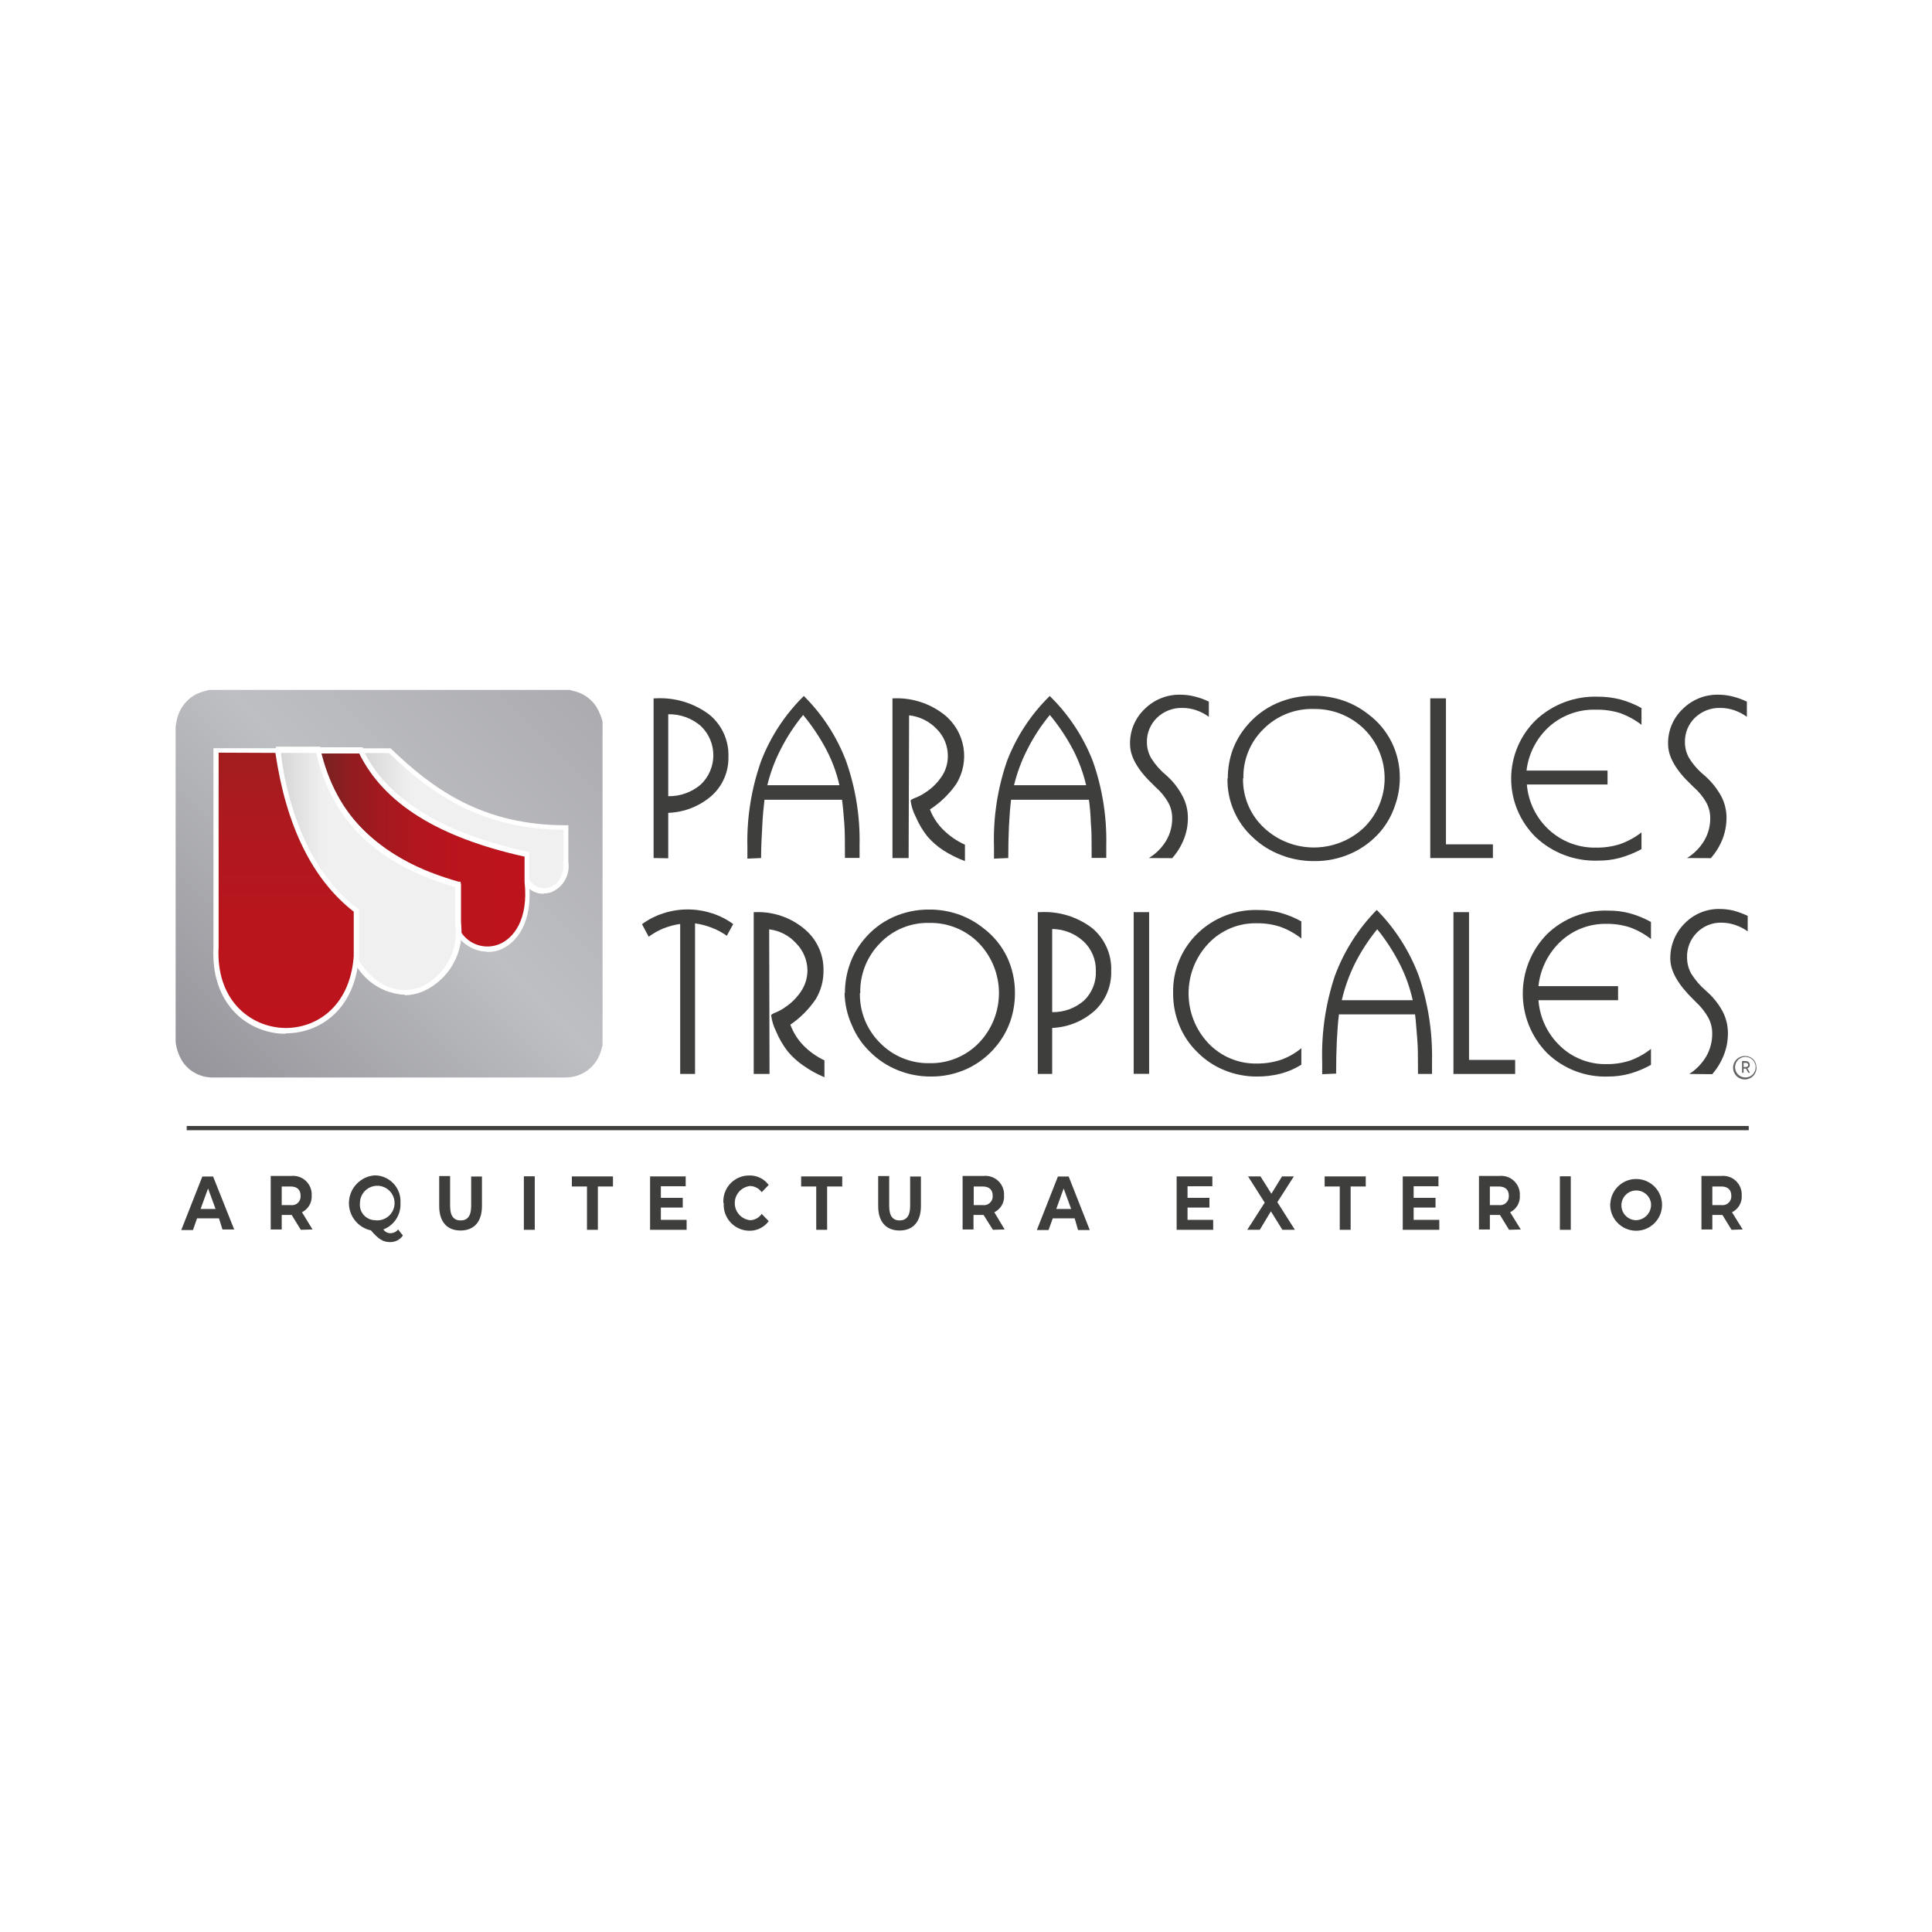
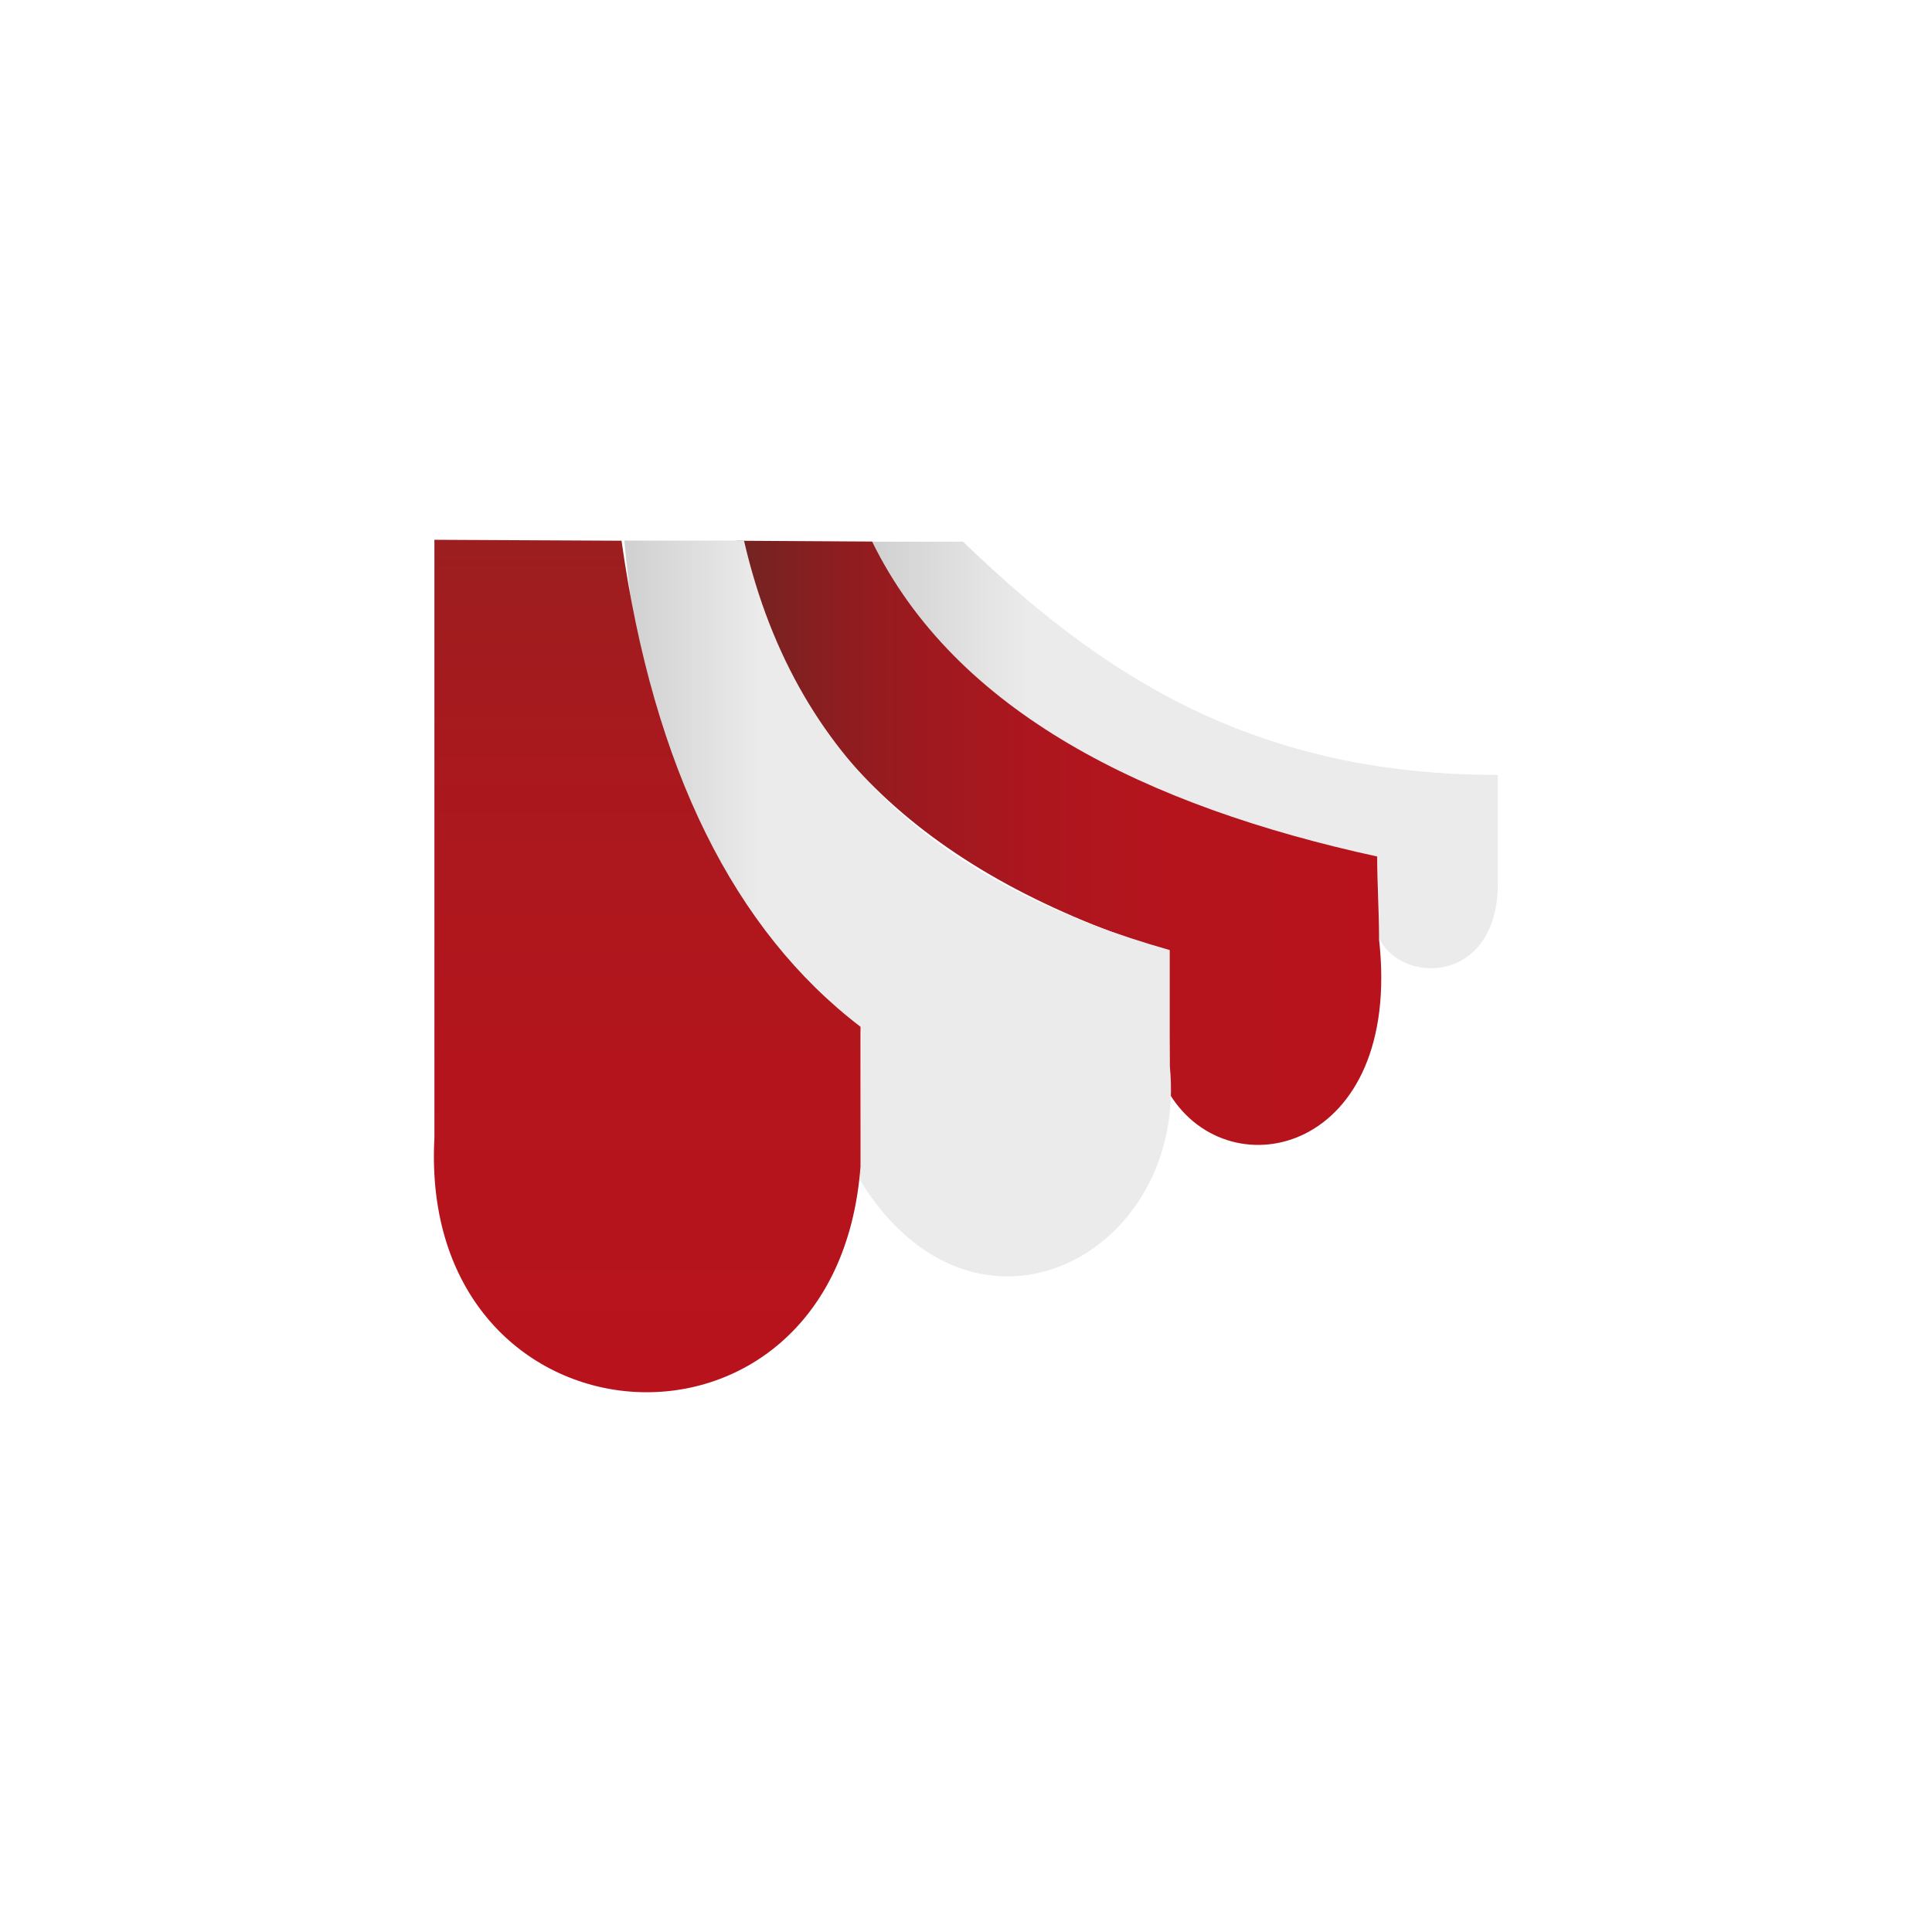
<svg xmlns="http://www.w3.org/2000/svg" xmlns:xlink="http://www.w3.org/1999/xlink" viewBox="0 0 165 165">
  <defs>
-     <style>.cls-1,.cls-2,.cls-5{fill:none;}.cls-2{clip-rule:evenodd;}.cls-3{fill:#fff;}.cls-4{fill:#3e3e3d;}.cls-5{stroke:#3e3e3d;stroke-miterlimit:22.93;stroke-width:0.07px;}.cls-6{fill:#616161;}.cls-7{clip-path:url(#clip-path);}.cls-8{fill:url(#Degradado_sin_nombre_3);}.cls-9{clip-path:url(#clip-path-2);}.cls-10{fill:url(#Degradado_sin_nombre_6);}.cls-11{clip-path:url(#clip-path-3);}.cls-12{fill:url(#Degradado_sin_nombre_5);}.cls-13{clip-path:url(#clip-path-4);}.cls-14{fill:url(#Degradado_sin_nombre_6-2);}.cls-15{clip-path:url(#clip-path-5);}.cls-16{fill:url(#Degradado_sin_nombre_7);}</style>
+     <style>.cls-1{fill:none;clip-rule:evenodd;}.cls-2{fill:#fff;}.cls-3{clip-path:url(#clip-path);}.cls-4{fill:url(#Degradado_sin_nombre_6);}.cls-5{clip-path:url(#clip-path-2);}.cls-6{fill:url(#Degradado_sin_nombre_5);}.cls-7{clip-path:url(#clip-path-3);}.cls-8{fill:url(#Degradado_sin_nombre_6-2);}.cls-9{clip-path:url(#clip-path-4);}.cls-10{fill:url(#Degradado_sin_nombre_7);}</style>
    <clipPath id="clip-path">
-       <path id="SVGID" class="cls-1" d="M15,89V62a2.3,2.3,0,0,0,.06-.28,3.24,3.24,0,0,1,1.73-2.45,5.37,5.37,0,0,1,1.16-.36H48.56c.12,0,.24.07.37.09a3.14,3.14,0,0,1,2,1.36,5.12,5.12,0,0,1,.55,1.32V89.18c-.06.22-.11.46-.19.68a3.12,3.12,0,0,1-3,2.16H18a3.1,3.1,0,0,1-2.29-1.18A3.93,3.93,0,0,1,15,89" />
+       <path id="SVGID" class="cls-1" d="M74.39,46.26l7.85,0c11.37,10.93,24.31,19.94,45.68,19.92v9c.18,8.72-8,9.08-10.13,5,0-1.89-.13-5.08-.13-6.95C97,68.71,81.41,60.36,74.39,46.26" />
    </clipPath>
-     <linearGradient id="Degradado_sin_nombre_3" x1="15.83" y1="92.86" x2="50.61" y2="58.07" gradientUnits="userSpaceOnUse">
-       <stop offset="0" stop-color="#96969c" />
-       <stop offset="0.04" stop-color="#96969c" />
-       <stop offset="0.54" stop-color="#bebfc3" />
-       <stop offset="1" stop-color="#aaaaaf" />
+     <linearGradient id="Degradado_sin_nombre_6" x1="74.39" y1="65.19" x2="127.93" y2="65.19" gradientUnits="userSpaceOnUse">
+       <stop offset="0" stop-color="#d0d0d0" />
+       <stop offset="0.25" stop-color="#ecebeb" />
+       <stop offset="0.99" stop-color="#ecebeb" />
+       <stop offset="1" stop-color="#ecebeb" />
    </linearGradient>
    <clipPath id="clip-path-2">
-       <path id="SVGID-2" data-name="SVGID" class="cls-2" d="M30.73,64.1l2.58,0c3.75,3.6,8,6.57,15,6.57V73.6c.06,2.87-2.62,3-3.33,1.65,0-.62,0-1.67,0-2.28C38.17,71.5,33,68.74,30.73,64.1" />
+       <path id="SVGID-2" data-name="SVGID" class="cls-1" d="M62.91,46.18l11.57.07c7.13,14.55,23.38,22.59,43.14,26.9,0,2.31.16,4.81.16,7.11,2,18.09-12.71,21.58-17.88,13.19,0-4.09-.11-8.08-.11-12.18C79.28,74.78,67.4,63.76,62.91,46.18" />
    </clipPath>
-     <linearGradient id="Degradado_sin_nombre_6" x1="30.73" y1="70.34" x2="48.36" y2="70.34" gradientUnits="userSpaceOnUse">
-       <stop offset="0" stop-color="#d5d5d5" />
-       <stop offset="0.25" stop-color="#f1f0f0" />
-       <stop offset="0.99" stop-color="#f1f0f0" />
-       <stop offset="1" stop-color="#f1f0f0" />
+     <linearGradient id="Degradado_sin_nombre_5" x1="62.91" y1="74.01" x2="117.96" y2="74.01" gradientUnits="userSpaceOnUse">
+       <stop offset="0" stop-color="#712422" />
+       <stop offset="0.13" stop-color="#891e20" />
+       <stop offset="0.29" stop-color="#9e191f" />
+       <stop offset="0.46" stop-color="#ad161e" />
+       <stop offset="0.67" stop-color="#b5141d" />
+       <stop offset="1" stop-color="#b8131d" />
    </linearGradient>
    <clipPath id="clip-path-3">
-       <path id="SVGID-3" data-name="SVGID" class="cls-2" d="M26.94,64.07l3.81,0C33.1,68.89,38.45,71.54,45,73c0,.76.06,1.58.06,2.34.66,6-4.19,7.11-5.89,4.34,0-1.34,0-2.66,0-4-6.75-2.13-10.67-5.76-12.15-11.56" />
+       <path id="SVGID-3" data-name="SVGID" class="cls-1" d="M53.32,46.17H63.54C68.18,66.28,82,76.06,99.9,81.14V91c1.67,16.09-16.61,25.88-26.48,9.75,0-4.18.15-8.43.15-12.62C60.17,77.75,54.76,62.64,53.32,46.17" />
    </clipPath>
-     <linearGradient id="Degradado_sin_nombre_5" x1="26.94" y1="73.24" x2="45.07" y2="73.24" gradientUnits="userSpaceOnUse">
-       <stop offset="0" stop-color="#712422" />
-       <stop offset="0.01" stop-color="#742322" />
-       <stop offset="0.15" stop-color="#8e1d20" />
-       <stop offset="0.3" stop-color="#a3191f" />
-       <stop offset="0.48" stop-color="#b2161e" />
-       <stop offset="0.68" stop-color="#ba141d" />
-       <stop offset="1" stop-color="#bd131d" />
-     </linearGradient>
+     <linearGradient id="Degradado_sin_nombre_6-2" x1="53.32" y1="81.51" x2="100.01" y2="81.51" xlink:href="#Degradado_sin_nombre_6" />
    <clipPath id="clip-path-4">
-       <path id="SVGID-4" data-name="SVGID" class="cls-2" d="M23.79,64.07h3.36c1.53,6.62,6.07,9.84,12,11.52v3.23c.55,5.3-5.47,8.53-8.73,3.21,0-1.37.06-2.77.06-4.15-4.42-3.41-6.2-8.38-6.67-13.81" />
+       <path id="SVGID-4" data-name="SVGID" class="cls-1" d="M53.1,46.18l-16-.08V97.17c-1.46,27.22,34.35,29.8,36.39,2.46V87.69c-10.76-8.22-17.67-22-20.41-41.51" />
    </clipPath>
-     <linearGradient id="Degradado_sin_nombre_6-2" x1="23.79" y1="75.71" x2="39.16" y2="75.71" xlink:href="#Degradado_sin_nombre_6" />
-     <clipPath id="clip-path-5">
-       <path id="SVGID-5" data-name="SVGID" class="cls-2" d="M23.71,64.07l-5.26,0V80.87c-.48,9,11.31,9.81,12,.81V77.74c-3.55-2.7-5.82-7.24-6.73-13.67" />
-     </clipPath>
-     <linearGradient id="Degradado_sin_nombre_7" x1="24.2" y1="88.02" x2="24.2" y2="64.05" gradientUnits="userSpaceOnUse">
-       <stop offset="0" stop-color="#bd131d" />
-       <stop offset="0.38" stop-color="#b9151d" />
-       <stop offset="0.76" stop-color="#ad191e" />
-       <stop offset="1" stop-color="#a11e1e" />
+     <linearGradient id="Degradado_sin_nombre_7" x1="54.58" y1="118.9" x2="54.58" y2="46.1" gradientUnits="userSpaceOnUse">
+       <stop offset="0" stop-color="#b8131d" />
+       <stop offset="0.38" stop-color="#b4151d" />
+       <stop offset="0.76" stop-color="#a8191e" />
+       <stop offset="1" stop-color="#9c1e1e" />
    </linearGradient>
  </defs>
  <g id="Capa_2" data-name="Capa 2">
    <g id="Capa_1-2" data-name="Capa 1">
-       <rect class="cls-3" width="165" height="165" />
-       <rect class="cls-4" x="15.98" y="96.2" width="133.33" height="0.29" />
-       <rect class="cls-5" x="15.98" y="96.2" width="133.33" height="0.29" />
-       <path class="cls-6" d="M149.08,91.13h0c.15,0,.22-.07.22-.18s-.07-.18-.22-.18h-.17v.36Zm.15.1h0l.22.39h-.14l-.2-.36h-.2v.36h-.13v-1h.29c.25,0,.36.15.36.3A.26.26,0,0,1,149.23,91.23Zm.71-.1h0a.88.88,0,1,0-.88.89A.87.87,0,0,0,149.94,91.13Zm.07,0a1,1,0,1,1-.95-.94A.94.94,0,0,1,150,91.13Z" />
+       <rect class="cls-2" width="165" height="165" />
+       <g class="cls-3">
+         <rect class="cls-4" x="74.39" y="46.21" width="53.71" height="37.97" />
+       </g>
+       <g class="cls-5">
+         <rect class="cls-6" x="62.91" y="46.18" width="56.88" height="55.66" />
+       </g>
      <g class="cls-7">
-         <rect class="cls-8" x="14.99" y="58.92" width="36.47" height="33.1" />
+         <rect class="cls-8" x="53.32" y="46.17" width="48.25" height="70.68" />
      </g>
      <g class="cls-9">
-         <rect class="cls-10" x="30.73" y="64.08" width="17.69" height="12.5" />
+         <rect class="cls-10" x="35.66" y="46.1" width="37.85" height="80.88" />
      </g>
-       <path class="cls-3" d="M45.24,75.19h0a1.48,1.48,0,0,0,1.65.6c.39-.11,1.28-.54,1.24-2.19V70.87C41,70.82,36.76,67.7,33.22,64.31l-2.13,0C33.28,68.39,38,71.22,45,72.74l.18,0V73c0,.3,0,.72,0,1.13s0,.79,0,1.09m1.24,1.11a1.85,1.85,0,0,1-1.65-.94l0,0v-.06c0-.3,0-.73,0-1.14s0-.67,0-1c-7.29-1.6-12.07-4.61-14.23-8.94l-.17-.34,3,0,.06.07c3.51,3.37,7.75,6.5,14.88,6.5h.23V73.6A2.41,2.41,0,0,1,47,76.23,1.93,1.93,0,0,1,46.48,76.3Z" />
-       <g class="cls-11">
-         <rect class="cls-12" x="26.94" y="64.07" width="18.73" height="18.33" />
-       </g>
-       <path class="cls-3" d="M39.35,79.57h0a2.68,2.68,0,0,0,3.2,1.1c1.32-.49,2.6-2.15,2.25-5.35v0c0-.38,0-.78,0-1.16l0-1c-7.33-1.63-12-4.51-14.12-8.81l-3.39,0c1.5,5.47,5.3,9,11.92,11.1l.16,0v.17c0,.68,0,1.35,0,2s0,1.28,0,1.93m2.27,1.73a3.17,3.17,0,0,1-2.68-1.53l0-.06v-.07c0-.67,0-1.34,0-2s0-1.22,0-1.84c-6.81-2.19-10.67-5.9-12.14-11.67l-.07-.29,4.23,0L31,64C33,68.27,37.64,71.13,45,72.73l.17,0V73c0,.37,0,.77,0,1.16s0,.79,0,1.16c.38,3.46-1.06,5.28-2.54,5.82A3.13,3.13,0,0,1,41.62,81.3Z" />
-       <g class="cls-13">
-         <rect class="cls-14" x="23.79" y="64.07" width="15.89" height="23.28" />
-       </g>
-       <path class="cls-3" d="M30.63,82h0c1.34,2.16,3.3,3,5.24,2.32a5.09,5.09,0,0,0,3-5.44V75.76C32.19,73.82,28.39,70.17,27,64.3H24c.57,6,2.72,10.44,6.56,13.39l.09.07v.12c0,.69,0,1.4,0,2.08s0,1.34,0,2m3.95,3a5.13,5.13,0,0,1-4.36-2.82l0-.06V82c0-.69,0-1.4,0-2.08s0-1.31,0-2c-3.94-3.08-6.12-7.63-6.67-13.9l0-.25h3.79l0,.18c1.34,5.84,5.1,9.45,11.81,11.35l.17,0v3.4A5.53,5.53,0,0,1,36,84.72,4.23,4.23,0,0,1,34.58,85Z" />
-       <g class="cls-15">
-         <rect class="cls-16" x="17.97" y="64.05" width="12.47" height="26.64" />
-       </g>
-       <path class="cls-3" d="M18.67,64.28h0V80.87c-.24,4.48,2.61,6.72,5.36,6.91s5.85-1.64,6.18-6.11V77.86c-3.52-2.74-5.77-7.3-6.69-13.56Zm5.75,24H24c-3-.21-6-2.6-5.77-7.38v-17l5.68,0,0,.19c.89,6.29,3.12,10.83,6.64,13.52l.09.07v4.06C30.32,86.26,27.26,88.25,24.42,88.25Z" />
-       <path class="cls-4" d="M18.41,103.25h0l-.64-1.75-.64,1.75Zm.29.8H16.83l-.35,1h-1l1.8-4.57h.92L20,105h-1Z" />
-       <path class="cls-4" d="M24.82,101.33h-.76v1.59h.76a.74.74,0,0,0,.85-.8c0-.5-.28-.79-.85-.79m.87,3.7-.78-1.27h-.85V105h-.94v-4.57h1.75a1.59,1.59,0,0,1,1.75,1.66,1.5,1.5,0,0,1-.83,1.44l.9,1.47Z" />
-       <path class="cls-4" d="M32,104.21h0a1.48,1.48,0,1,0-1.26-1.46A1.32,1.32,0,0,0,32,104.21m2.41,1.31a1.31,1.31,0,0,1-1.09.56c-.6,0-1-.25-1.64-1a2.38,2.38,0,0,1,.32-4.7,2.21,2.21,0,0,1,2.2,2.36A2.28,2.28,0,0,1,32.74,105a.71.71,0,0,0,.57.32A.83.83,0,0,0,34,105Z" />
-       <path class="cls-4" d="M37.51,103v-2.56h.93V103c0,.87.33,1.23.9,1.23s.9-.36.9-1.23v-2.52h.92V103c0,1.35-.68,2.09-1.83,2.09s-1.82-.74-1.82-2.09" />
-       <rect class="cls-4" x="44.74" y="100.46" width="0.93" height="4.57" />
-       <polygon class="cls-4" points="50.13 101.33 48.84 101.33 48.84 100.47 52.35 100.47 52.35 101.33 51.06 101.33 51.06 105.03 50.13 105.03 50.13 101.33" />
-       <polygon class="cls-4" points="58.64 104.18 58.64 105.03 55.52 105.03 55.52 100.47 58.56 100.47 58.56 101.31 56.44 101.31 56.44 102.3 58.31 102.3 58.31 103.13 56.44 103.13 56.44 104.18 58.64 104.18" />
-       <path class="cls-4" d="M61.78,102.75A2.2,2.2,0,0,1,64,100.39a2,2,0,0,1,1.65.81l-.6.62a1.24,1.24,0,0,0-1-.53,1.47,1.47,0,0,0,0,2.92,1.22,1.22,0,0,0,1-.54l.6.62a2,2,0,0,1-1.66.82,2.21,2.21,0,0,1-2.18-2.36" />
-       <polygon class="cls-4" points="69.71 101.33 68.42 101.33 68.42 100.47 71.93 100.47 71.93 101.33 70.64 101.33 70.64 105.03 69.71 105.03 69.71 101.33" />
-       <path class="cls-4" d="M75,103v-2.56h.94V103c0,.87.33,1.23.89,1.23s.9-.36.9-1.23v-2.52h.92V103c0,1.35-.68,2.09-1.82,2.09S75,104.37,75,103" />
-       <path class="cls-4" d="M83.92,101.33h-.76v1.59h.76a.75.75,0,0,0,.86-.8c0-.5-.29-.79-.86-.79m.88,3.7L84,103.76h-.86V105h-.93v-4.57H84a1.59,1.59,0,0,1,1.75,1.66,1.48,1.48,0,0,1-.83,1.44L85.8,105Z" />
-       <path class="cls-4" d="M91.48,103.25h0l-.64-1.75-.63,1.75Zm.3.8H89.91l-.36,1h-1l1.8-4.57h.92l1.8,4.57h-1Z" />
-       <polygon class="cls-4" points="103.61 104.18 103.61 105.03 100.49 105.03 100.49 100.47 103.54 100.47 103.54 101.31 101.42 101.31 101.42 102.3 103.29 102.3 103.29 103.13 101.42 103.13 101.42 104.18 103.61 104.18" />
-       <polygon class="cls-4" points="109.52 105.03 108.54 103.45 107.59 105.03 106.52 105.03 108.01 102.71 106.59 100.47 107.65 100.47 108.58 101.95 109.49 100.47 110.5 100.47 109.09 102.67 110.59 105.03 109.52 105.03" />
-       <polygon class="cls-4" points="114.42 101.33 113.13 101.33 113.13 100.47 116.64 100.47 116.64 101.33 115.35 101.33 115.35 105.03 114.42 105.03 114.42 101.33" />
-       <polygon class="cls-4" points="122.92 104.18 122.92 105.03 119.8 105.03 119.8 100.47 122.85 100.47 122.85 101.31 120.73 101.31 120.73 102.3 122.6 102.3 122.6 103.13 120.73 103.13 120.73 104.18 122.92 104.18" />
-       <path class="cls-4" d="M128,101.33h-.76v1.59H128a.75.75,0,0,0,.86-.8c0-.5-.29-.79-.86-.79m.88,3.7-.78-1.27h-.86V105h-.93v-4.57h1.74a1.59,1.59,0,0,1,1.75,1.66,1.48,1.48,0,0,1-.83,1.44l.91,1.47Z" />
-       <rect class="cls-4" x="133.22" y="100.46" width="0.93" height="4.57" />
-       <path class="cls-4" d="M141,102.75h0a1.27,1.27,0,1,0-1.26,1.46,1.32,1.32,0,0,0,1.26-1.46m-3.47,0a2.21,2.21,0,1,1,2.21,2.36A2.22,2.22,0,0,1,137.52,102.75Z" />
-       <path class="cls-4" d="M147,101.33h-.76v1.59H147a.75.75,0,0,0,.86-.8c0-.5-.29-.79-.86-.79m.88,3.7-.78-1.27h-.86V105h-.93v-4.57H147a1.59,1.59,0,0,1,1.75,1.66,1.48,1.48,0,0,1-.83,1.44l.91,1.47Z" />
-       <path class="cls-4" d="M57.07,61h0v7a4.17,4.17,0,0,0,2.78-1,3.45,3.45,0,0,0,0-5,4.12,4.12,0,0,0-2.76-1M55.82,73.28V59.64H56A7,7,0,0,1,60.54,61a4.44,4.44,0,0,1,1.67,3.63,4.33,4.33,0,0,1-1.4,3.3,5.94,5.94,0,0,1-3.74,1.49v3.88Z" />
-       <path class="cls-4" d="M65.52,67.06h6.17a12.31,12.31,0,0,0-1.1-3,17.16,17.16,0,0,0-2-3A16.06,16.06,0,0,0,66.67,64a13.84,13.84,0,0,0-1.15,3.11m-1.69,6.22c0-.12,0-.25,0-.39v-.63A20.52,20.52,0,0,1,65,65a15.74,15.74,0,0,1,3.65-5.56A15.66,15.66,0,0,1,72.26,65a20.29,20.29,0,0,1,1.15,7.18v.66c0,.15,0,.3,0,.43H72.16V72.8c0-1,0-1.82-.06-2.56s-.11-1.39-.19-1.94H65.29c-.08.66-.15,1.41-.19,2.23S65,72.27,65,73.28Z" />
-       <path class="cls-4" d="M77.6,73.28H76.22V59.64h.13a6.54,6.54,0,0,1,4.3,1.4,4.53,4.53,0,0,1,1,5.94,8.08,8.08,0,0,1-2.23,2.15,4.92,4.92,0,0,0,1.13,1.73,6.34,6.34,0,0,0,1.86,1.28v1.4a9.66,9.66,0,0,1-1.85-.92,6.5,6.5,0,0,1-1.36-1.19,7.32,7.32,0,0,1-1-1.69,4.05,4.05,0,0,1-.43-1.36c0-.06.15-.15.44-.26a3.92,3.92,0,0,0,.81-.43,4.78,4.78,0,0,0,1.44-1.43,3.12,3.12,0,0,0,.49-1.68,3.24,3.24,0,0,0-.93-2.3,3.86,3.86,0,0,0-2.38-1.19Z" />
-       <path class="cls-4" d="M86.59,67.06h6.17a13.19,13.19,0,0,0-1.1-3,17.16,17.16,0,0,0-2-3A15.55,15.55,0,0,0,87.74,64a13.84,13.84,0,0,0-1.15,3.11m-1.7,6.22c0-.12,0-.25,0-.39v-.63A20.52,20.52,0,0,1,86,65a15.61,15.61,0,0,1,3.65-5.56A15.79,15.79,0,0,1,93.33,65a20.29,20.29,0,0,1,1.15,7.18v.66c0,.15,0,.3,0,.43H93.23V72.8c0-1,0-1.82-.07-2.56A18.47,18.47,0,0,0,93,68.3H86.35c-.08.66-.14,1.41-.18,2.23s-.06,1.74-.06,2.75Z" />
-       <path class="cls-4" d="M98.12,73.28a4.39,4.39,0,0,0,1.48-1.49,3.73,3.73,0,0,0,.51-1.92,2.78,2.78,0,0,0-.33-1.32,5.19,5.19,0,0,0-1.1-1.34s-.1-.09-.17-.17c-1.35-1.27-2-2.43-2-3.48a4,4,0,0,1,1.24-3,4.19,4.19,0,0,1,3.06-1.23,4.81,4.81,0,0,1,1.2.15,5.89,5.89,0,0,1,1.23.44v1.3a4.06,4.06,0,0,0-1.09-.57,3.69,3.69,0,0,0-1.18-.19,3,3,0,0,0-2.16.84,2.83,2.83,0,0,0-.86,2.1,2.75,2.75,0,0,0,.37,1.36,6.1,6.1,0,0,0,1.28,1.45A6.14,6.14,0,0,1,101,68a3.94,3.94,0,0,1,.45,1.87,4.82,4.82,0,0,1-.34,1.79,5.48,5.48,0,0,1-1,1.63Z" />
-       <path class="cls-4" d="M106.16,66.46h0a5.63,5.63,0,0,0,1.76,4.21,6.24,6.24,0,0,0,8.58,0,5.92,5.92,0,0,0,0-8.41,6,6,0,0,0-4.31-1.71,5.81,5.81,0,0,0-4.27,1.7,5.68,5.68,0,0,0-1.73,4.21m-1.33,0a7.18,7.18,0,0,1,.41-2.41A6.81,6.81,0,0,1,106.47,62,7,7,0,0,1,109,60.08a7.67,7.67,0,0,1,3.18-.66,7.85,7.85,0,0,1,2.51.4A7.28,7.28,0,0,1,116.86,61a6.67,6.67,0,0,1,2,2.4,6.82,6.82,0,0,1,.69,3,7,7,0,0,1-.42,2.42A6.7,6.7,0,0,1,117.91,71a7.16,7.16,0,0,1-2.53,1.89,7.45,7.45,0,0,1-3.14.65,7.7,7.7,0,0,1-2.87-.53,7.16,7.16,0,0,1-2.4-1.52,6.65,6.65,0,0,1-2.14-5Z" />
-       <polygon class="cls-4" points="122.15 73.28 122.15 59.64 123.49 59.64 123.49 72.11 127.5 72.11 127.5 73.28 122.15 73.28" />
-       <path class="cls-4" d="M140.19,71.1v1.42a8.84,8.84,0,0,1-1.86.75,7.08,7.08,0,0,1-1.86.23,7.39,7.39,0,0,1-5.31-2,7,7,0,0,1,0-10,7.39,7.39,0,0,1,5.31-2,7.77,7.77,0,0,1,1.89.23,7.9,7.9,0,0,1,1.83.74v1.43a6.83,6.83,0,0,0-1.83-1,6.47,6.47,0,0,0-2.05-.29A5.75,5.75,0,0,0,132.37,62a6,6,0,0,0-2,3.81h6.92V67H130.4a5.9,5.9,0,0,0,1.91,3.89,5.76,5.76,0,0,0,4,1.5,6.46,6.46,0,0,0,2.05-.3,6.56,6.56,0,0,0,1.83-1" />
-       <path class="cls-4" d="M144.08,73.28a4.44,4.44,0,0,0,1.47-1.49,3.73,3.73,0,0,0,.51-1.92,2.78,2.78,0,0,0-.33-1.32,5,5,0,0,0-1.1-1.34l-.17-.17c-1.35-1.27-2-2.43-2-3.48a4,4,0,0,1,1.24-3,4.19,4.19,0,0,1,3.06-1.23,4.93,4.93,0,0,1,1.2.15,6.32,6.32,0,0,1,1.23.44v1.3a4.12,4.12,0,0,0-1.1-.57,3.64,3.64,0,0,0-1.18-.19,3,3,0,0,0-2.16.84,2.82,2.82,0,0,0-.85,2.1,2.65,2.65,0,0,0,.37,1.36,5.89,5.89,0,0,0,1.28,1.45A6.5,6.5,0,0,1,147,68a3.94,3.94,0,0,1,.45,1.87,5,5,0,0,1-.34,1.79,5.51,5.51,0,0,1-1,1.63Z" />
-       <path class="cls-4" d="M54.83,78.93A6.22,6.22,0,0,1,56.65,78a6.72,6.72,0,0,1,4.16,0,6.29,6.29,0,0,1,1.81.92l-.55,1a5.48,5.48,0,0,0-1.26-.68,6.28,6.28,0,0,0-1.45-.38V91.72H58.09V78.91a6.39,6.39,0,0,0-1.43.38A5.92,5.92,0,0,0,55.4,80Z" />
-       <path class="cls-4" d="M65.72,91.72H64.37V77.9h.13a6.16,6.16,0,0,1,4.18,1.42,4.49,4.49,0,0,1,1.65,3.56,4.64,4.64,0,0,1-.66,2.45,8.24,8.24,0,0,1-2.17,2.18,5,5,0,0,0,1.09,1.75,6.21,6.21,0,0,0,1.82,1.3V92A9.27,9.27,0,0,1,68.6,91a6.57,6.57,0,0,1-1.32-1.2,7.45,7.45,0,0,1-1-1.72,4.17,4.17,0,0,1-.42-1.37c0-.06.14-.15.43-.26a3.73,3.73,0,0,0,.78-.44,4.83,4.83,0,0,0,1.41-1.45,3.24,3.24,0,0,0,.48-1.7A3.34,3.34,0,0,0,68,80.57a3.67,3.67,0,0,0-2.31-1.2Z" />
-       <path class="cls-4" d="M73.44,84.81h0a5.82,5.82,0,0,0,1.72,4.26,5.76,5.76,0,0,0,4.23,1.73,5.7,5.7,0,0,0,4.21-1.73,6.15,6.15,0,0,0,0-8.52,5.75,5.75,0,0,0-4.23-1.73,5.62,5.62,0,0,0-4.2,1.72,5.85,5.85,0,0,0-1.7,4.27m-1.31,0a7.31,7.31,0,0,1,.41-2.44,6.87,6.87,0,0,1,1.2-2.12,7,7,0,0,1,2.47-1.91,7.41,7.41,0,0,1,3.13-.66,7.55,7.55,0,0,1,2.46.4A7.33,7.33,0,0,1,84,79.28a6.77,6.77,0,0,1,2,2.44,7.13,7.13,0,0,1,.68,3.09,7.37,7.37,0,0,1-.41,2.45,6.83,6.83,0,0,1-1.2,2.1,7.07,7.07,0,0,1-2.48,1.92,7.26,7.26,0,0,1-3.09.66,7.45,7.45,0,0,1-2.82-.54,7.1,7.1,0,0,1-2.35-1.54,6.7,6.7,0,0,1-1.57-2.29A7,7,0,0,1,72.13,84.81Z" />
-       <path class="cls-4" d="M89.86,79.3h0v7.14a4,4,0,0,0,2.73-1,3.3,3.3,0,0,0,1-2.52,3.34,3.34,0,0,0-1.05-2.52,4,4,0,0,0-2.71-1.06M88.63,91.72V77.9h.21a6.7,6.7,0,0,1,4.43,1.36,4.53,4.53,0,0,1,1.63,3.67,4.44,4.44,0,0,1-1.36,3.34,5.79,5.79,0,0,1-3.68,1.52v3.93Z" />
-       <rect class="cls-4" x="96.82" y="77.9" width="1.32" height="13.81" />
-       <path class="cls-4" d="M111.14,89.51v1.42a6.36,6.36,0,0,1-1.75.76,8,8,0,0,1-2.06.25,7.26,7.26,0,0,1-2.74-.53,6.85,6.85,0,0,1-2.31-1.53,6.71,6.71,0,0,1-1.56-2.3,7.12,7.12,0,0,1-.53-2.77,6.85,6.85,0,0,1,2.08-5.09,7.12,7.12,0,0,1,5.21-2,7,7,0,0,1,1.85.23,8.23,8.23,0,0,1,1.81.74v1.46a6.47,6.47,0,0,0-1.8-1,6.25,6.25,0,0,0-2-.3,5.52,5.52,0,0,0-4.14,1.73,6.21,6.21,0,0,0,0,8.52,5.56,5.56,0,0,0,4.14,1.73,6.4,6.4,0,0,0,2.06-.32,5.7,5.7,0,0,0,1.75-1" />
-       <path class="cls-4" d="M114.59,85.42h6.06a13.05,13.05,0,0,0-1.09-3.06,16.84,16.84,0,0,0-1.94-3,16,16,0,0,0-1.9,2.92,14.18,14.18,0,0,0-1.13,3.16m-1.67,6.3c0-.12,0-.26,0-.4s0-.36,0-.64A21.25,21.25,0,0,1,114,83.35a15.89,15.89,0,0,1,3.58-5.64,16,16,0,0,1,3.59,5.63,21.23,21.23,0,0,1,1.13,7.27v.67l0,.44h-1.2v-.5c0-1,0-1.84-.07-2.59s-.1-1.4-.18-2h-6.5c-.08.68-.14,1.44-.18,2.27s-.06,1.76-.06,2.79Z" />
-       <polygon class="cls-4" points="124.13 91.72 124.13 77.9 125.46 77.9 125.46 90.52 129.4 90.52 129.4 91.72 124.13 91.72" />
-       <path class="cls-4" d="M141,89.51v1.43a8.19,8.19,0,0,1-1.83.76,6.83,6.83,0,0,1-1.82.24,7.13,7.13,0,0,1-5.22-2,7.26,7.26,0,0,1,0-10.17,7.16,7.16,0,0,1,5.22-2,7.05,7.05,0,0,1,1.85.23,8.36,8.36,0,0,1,1.8.74v1.46a6.47,6.47,0,0,0-1.8-1,6.25,6.25,0,0,0-2-.3,5.57,5.57,0,0,0-3.88,1.47,6.1,6.1,0,0,0-1.93,3.85h6.8v1.2h-6.8a6,6,0,0,0,1.88,3.94,5.55,5.55,0,0,0,3.93,1.52,6.25,6.25,0,0,0,2-.3,6.47,6.47,0,0,0,1.8-1" />
-       <path class="cls-4" d="M144.27,91.72a4.49,4.49,0,0,0,1.46-1.52,3.89,3.89,0,0,0,.5-1.94,2.86,2.86,0,0,0-.33-1.34,5.46,5.46,0,0,0-1.08-1.36l-.17-.17c-1.32-1.28-2-2.45-2-3.52a4.14,4.14,0,0,1,1.22-3,4.06,4.06,0,0,1,3-1.24,5.21,5.21,0,0,1,1.18.14,7,7,0,0,1,1.21.45v1.32A4,4,0,0,0,148.2,79a3.58,3.58,0,0,0-1.16-.2,2.85,2.85,0,0,0-2.12.85,2.89,2.89,0,0,0-.84,2.13,2.84,2.84,0,0,0,.36,1.38,6.41,6.41,0,0,0,1.26,1.46,6.24,6.24,0,0,1,1.42,1.76,4,4,0,0,1,.45,1.88,4.94,4.94,0,0,1-.34,1.82,5.58,5.58,0,0,1-1,1.66Z" />
    </g>
  </g>
</svg>
